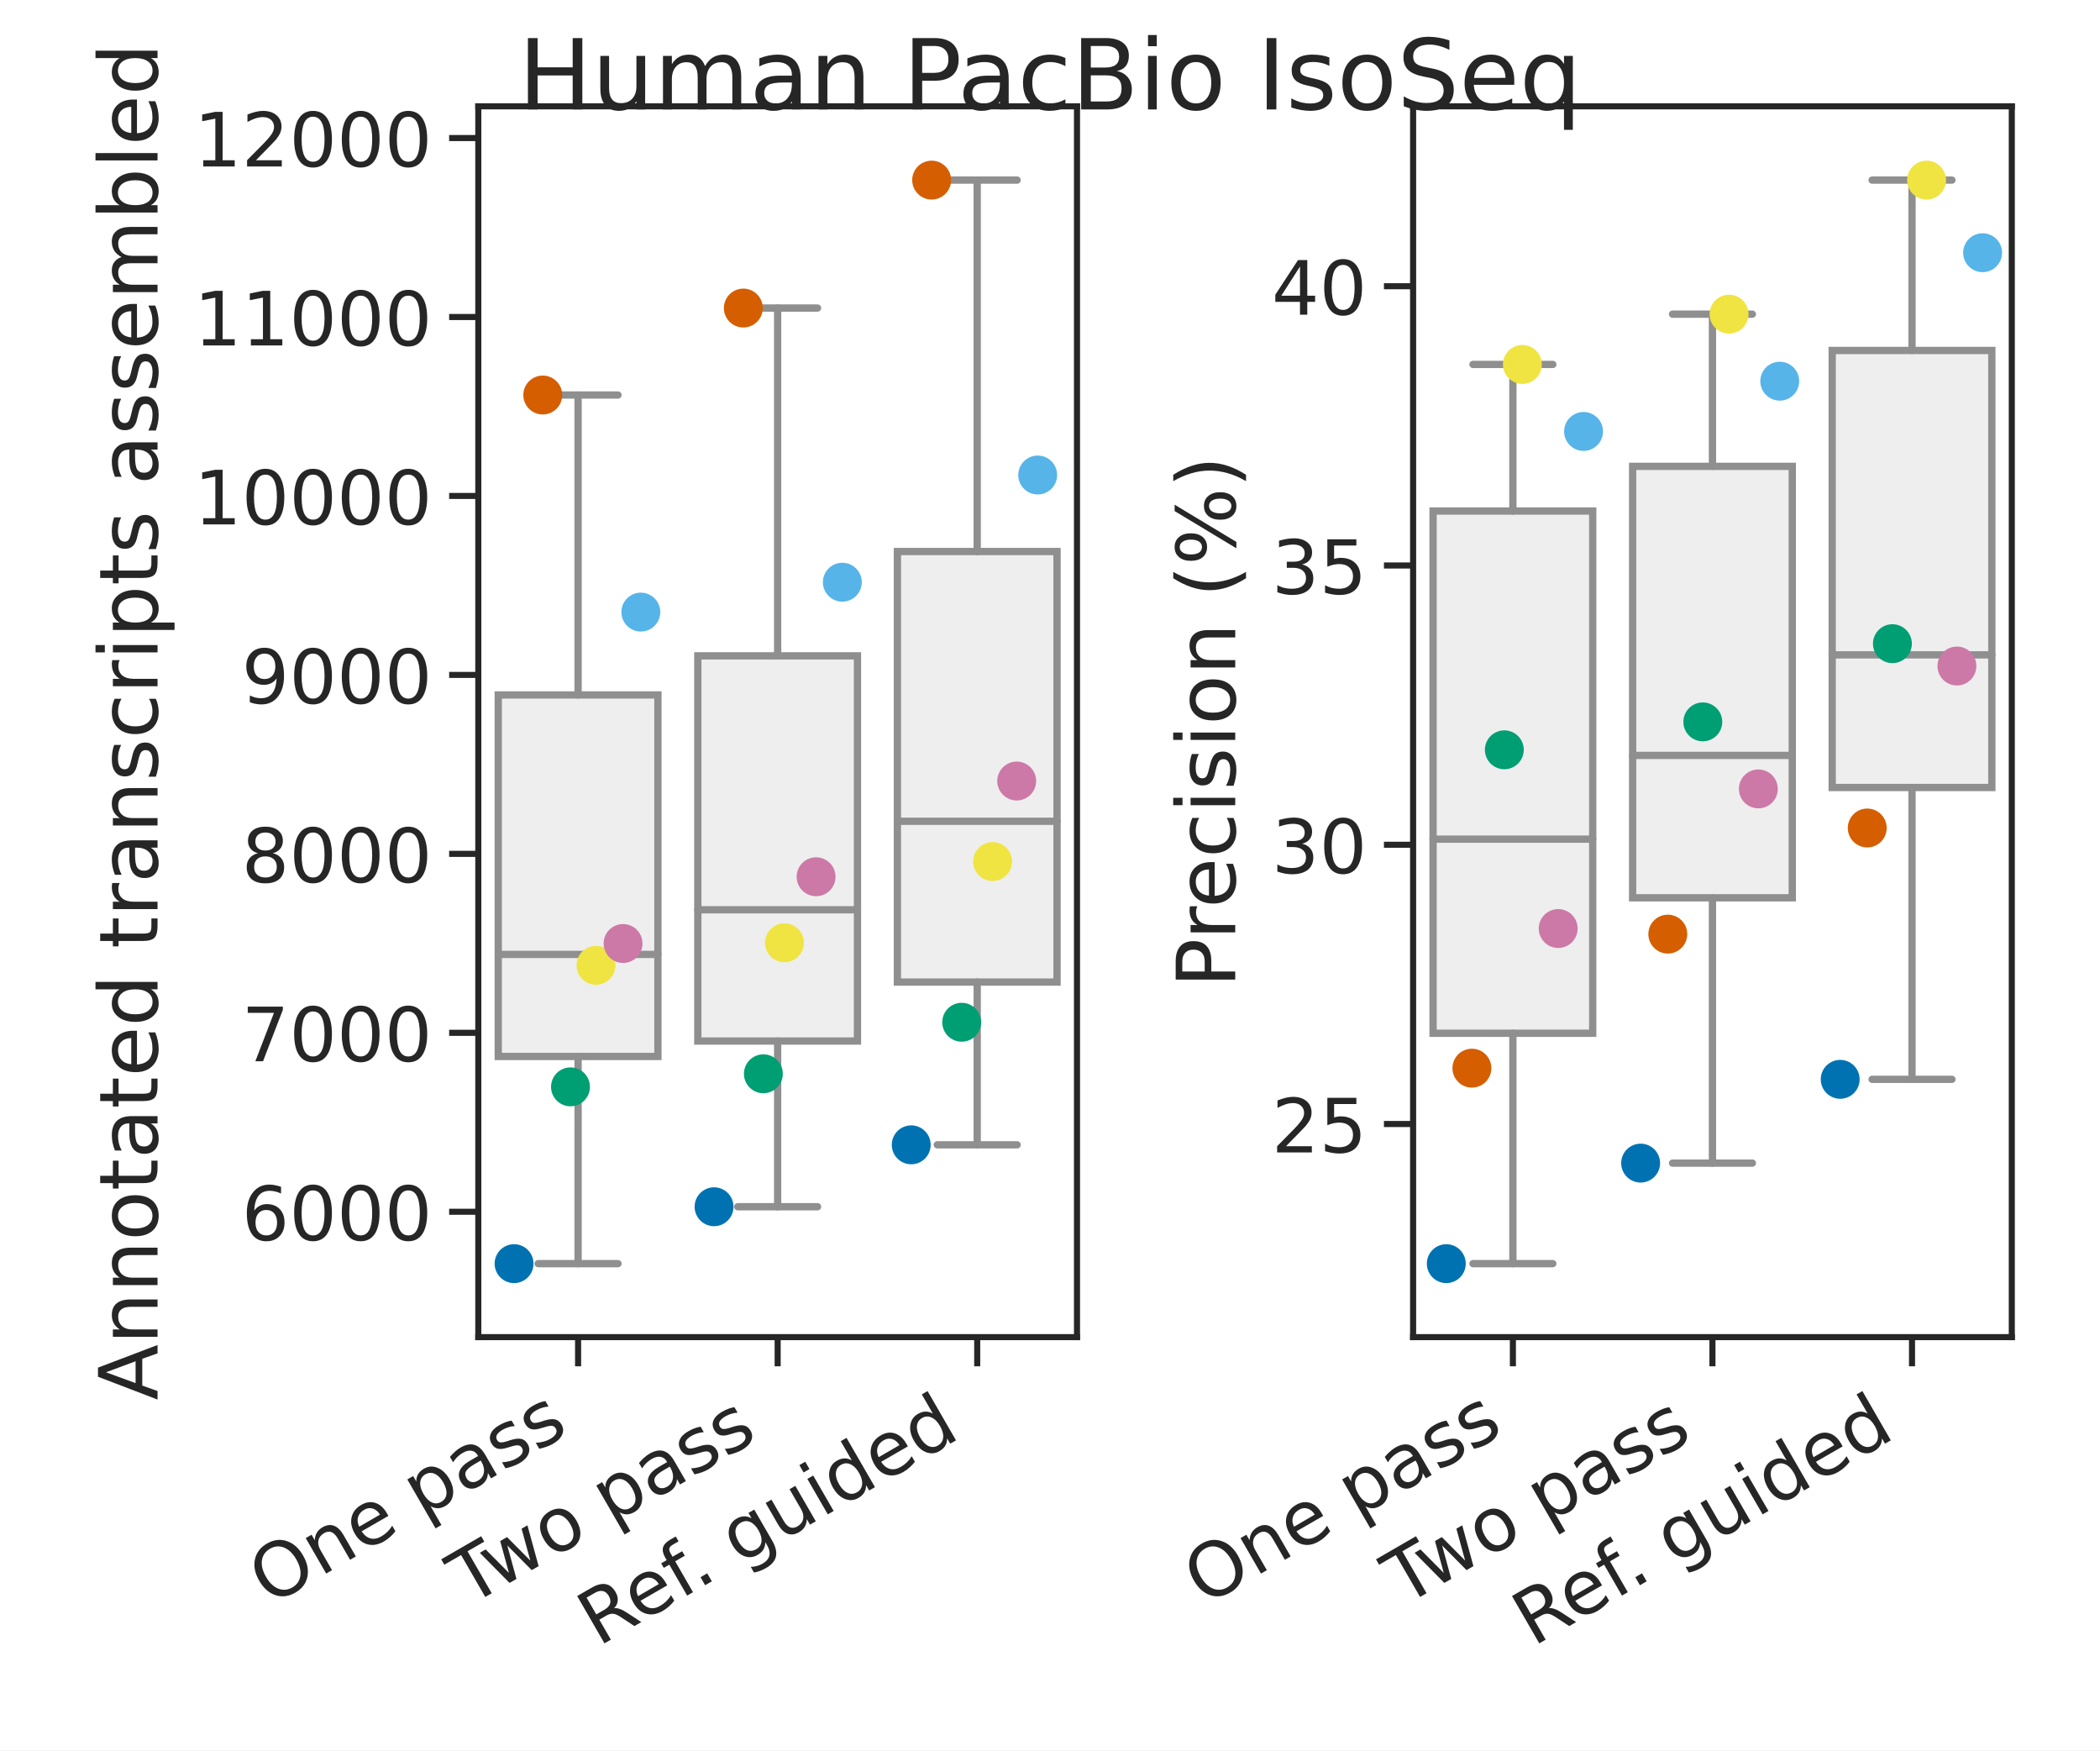
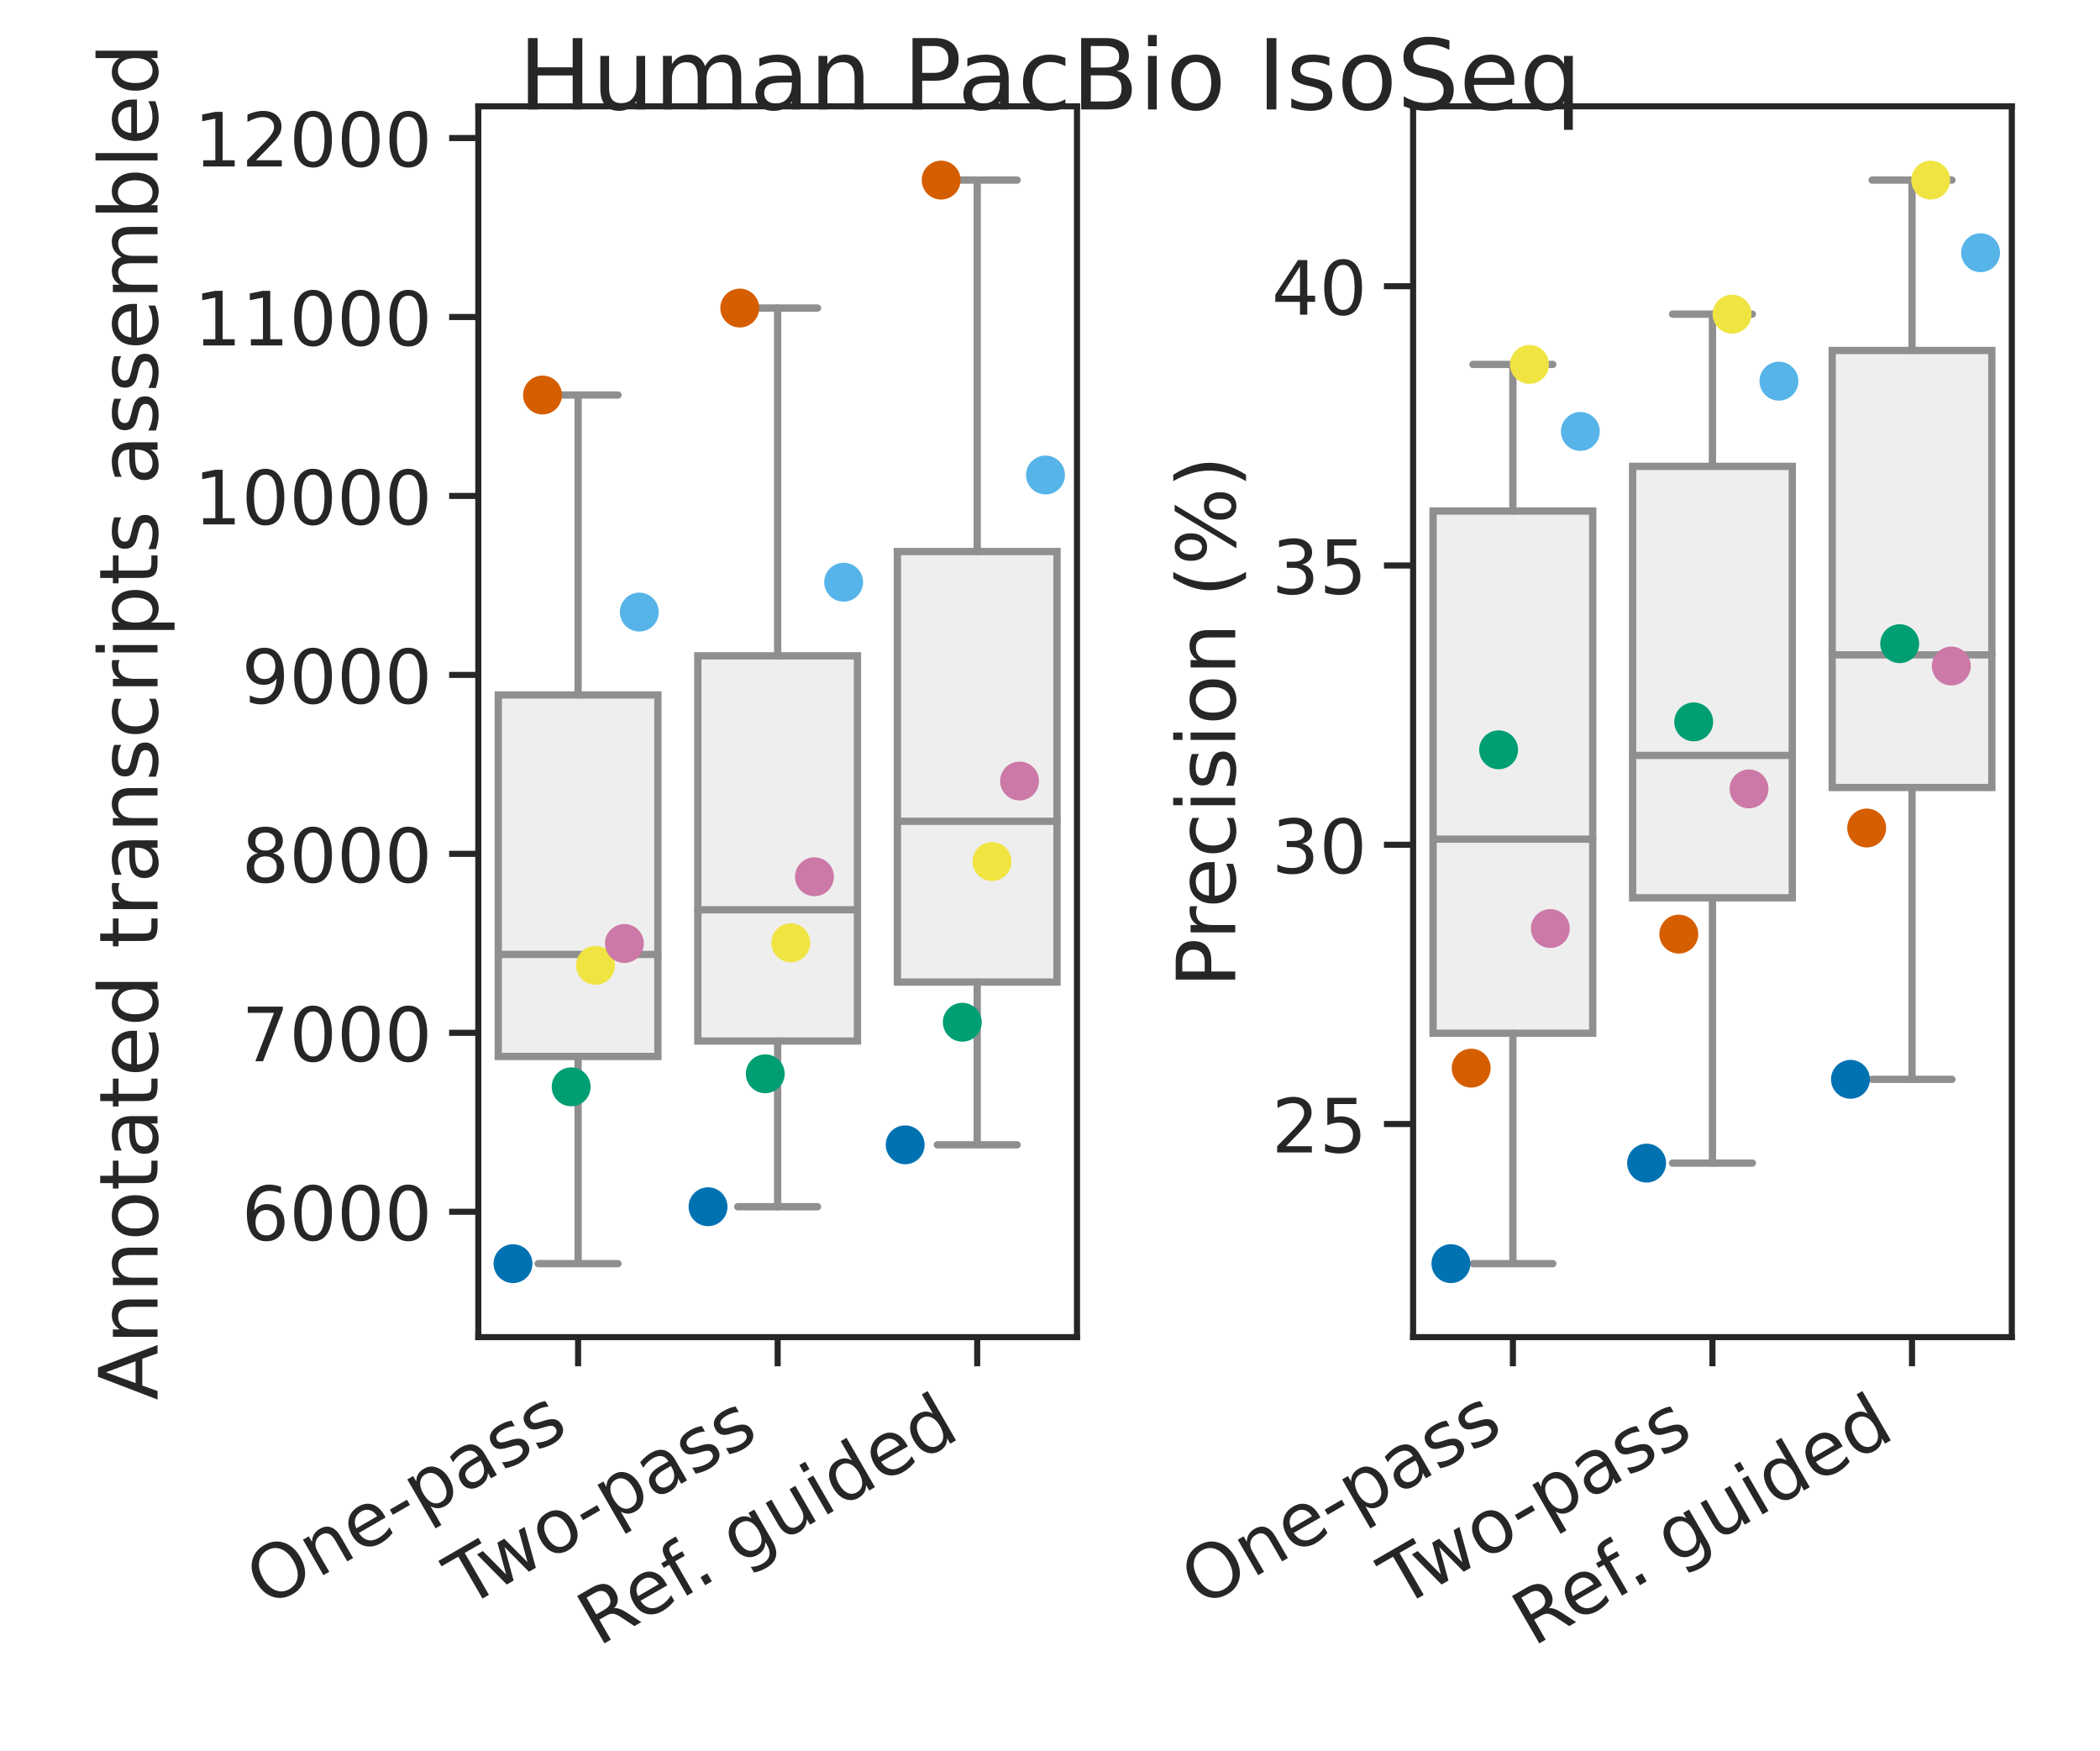
<svg xmlns="http://www.w3.org/2000/svg" xmlns:xlink="http://www.w3.org/1999/xlink" height="360pt" version="1.1" viewBox="0 0 432 360" width="432pt">
  <defs>
    <style type="text/css">
*{stroke-linecap:butt;stroke-linejoin:round;}
  </style>
  </defs>
  <g id="figure_1">
    <g id="patch_1">
      <path d="M 0 360  L 432 360  L 432 0  L 0 0  z " style="fill:#ffffff;" />
    </g>
    <g id="axes_1">
      <g id="patch_2">
        <path d="M 98.394 274.998  L 221.553 274.998  L 221.553 21.869  L 98.394 21.869  z " style="fill:#ffffff;" />
      </g>
      <g id="matplotlib.axis_1">
        <g id="xtick_1">
          <g id="line2d_1">
            <defs>
-               <path d="M 0 0  L 0 6  " id="m51eb28d868" style="stroke:#262626;stroke-width:1.25;" />
+               <path d="M 0 0  L 0 6  " id="m565bd89b13" style="stroke:#262626;stroke-width:1.25;" />
            </defs>
            <g>
-               <use style="fill:#262626;stroke:#262626;stroke-width:1.25;" x="118.921" xlink:href="#m51eb28d868" y="274.998" />
+               <use style="fill:#262626;stroke:#262626;stroke-width:1.25;" x="118.921" xlink:href="#m565bd89b13" y="274.998" />
            </g>
          </g>
          <g id="text_1">
-             <text style="fill:#262626;font-family:DejaVu Sans;font-size:15.4px;font-style:normal;font-weight:normal;" transform="translate(55.3885 330.388)rotate(-30)">One pass</text>
+             <text style="fill:#262626;font-family:DejaVu Sans;font-size:15.4px;font-style:normal;font-weight:normal;" transform="translate(54.81544 330.7188)rotate(-30)">One-pass</text>
          </g>
        </g>
        <g id="xtick_2">
          <g id="line2d_2">
            <g>
-               <use style="fill:#262626;stroke:#262626;stroke-width:1.25;" x="159.974" xlink:href="#m51eb28d868" y="274.998" />
+               <use style="fill:#262626;stroke:#262626;stroke-width:1.25;" x="159.974" xlink:href="#m565bd89b13" y="274.998" />
            </g>
          </g>
          <g id="text_2">
-             <text style="fill:#262626;font-family:DejaVu Sans;font-size:15.4px;font-style:normal;font-weight:normal;" transform="translate(96.41858 330.4012)rotate(-30)">Two pass</text>
+             <text style="fill:#262626;font-family:DejaVu Sans;font-size:15.4px;font-style:normal;font-weight:normal;" transform="translate(95.84343 330.7333)rotate(-30)">Two-pass</text>
          </g>
        </g>
        <g id="xtick_3">
          <g id="line2d_3">
            <g>
-               <use style="fill:#262626;stroke:#262626;stroke-width:1.25;" x="201.026" xlink:href="#m51eb28d868" y="274.998" />
+               <use style="fill:#262626;stroke:#262626;stroke-width:1.25;" x="201.026" xlink:href="#m565bd89b13" y="274.998" />
            </g>
          </g>
          <g id="text_3">
            <text style="fill:#262626;font-family:DejaVu Sans;font-size:15.4px;font-style:normal;font-weight:normal;" transform="translate(123.0387 338.7341)rotate(-30)">Ref. guided</text>
          </g>
        </g>
      </g>
      <g id="matplotlib.axis_2">
        <g id="ytick_1">
          <g id="line2d_4">
            <defs>
-               <path d="M 0 0  L -6 0  " id="m269ebb96bd" style="stroke:#262626;stroke-width:1.25;" />
+               <path d="M 0 0  L -6 0  " id="m8e0b8fef4b" style="stroke:#262626;stroke-width:1.25;" />
            </defs>
            <g>
-               <use style="fill:#262626;stroke:#262626;stroke-width:1.25;" x="98.394" xlink:href="#m269ebb96bd" y="249.212" />
+               <use style="fill:#262626;stroke:#262626;stroke-width:1.25;" x="98.394" xlink:href="#m8e0b8fef4b" y="249.212" />
            </g>
          </g>
          <g id="text_4">
            <text style="fill:#262626;font-family:DejaVu Sans;font-size:15.4px;font-style:normal;font-weight:normal;text-anchor:end;" transform="rotate(-0, 88.894, 255.0629)" x="88.894" y="255.063">6000</text>
          </g>
        </g>
        <g id="ytick_2">
          <g id="line2d_5">
            <g>
-               <use style="fill:#262626;stroke:#262626;stroke-width:1.25;" x="98.394" xlink:href="#m269ebb96bd" y="212.409" />
+               <use style="fill:#262626;stroke:#262626;stroke-width:1.25;" x="98.394" xlink:href="#m8e0b8fef4b" y="212.409" />
            </g>
          </g>
          <g id="text_5">
            <text style="fill:#262626;font-family:DejaVu Sans;font-size:15.4px;font-style:normal;font-weight:normal;text-anchor:end;" transform="rotate(-0, 88.894, 218.2595)" x="88.894" y="218.26">7000</text>
          </g>
        </g>
        <g id="ytick_3">
          <g id="line2d_6">
            <g>
-               <use style="fill:#262626;stroke:#262626;stroke-width:1.25;" x="98.394" xlink:href="#m269ebb96bd" y="175.605" />
+               <use style="fill:#262626;stroke:#262626;stroke-width:1.25;" x="98.394" xlink:href="#m8e0b8fef4b" y="175.605" />
            </g>
          </g>
          <g id="text_6">
            <text style="fill:#262626;font-family:DejaVu Sans;font-size:15.4px;font-style:normal;font-weight:normal;text-anchor:end;" transform="rotate(-0, 88.894, 181.4562)" x="88.894" y="181.456">8000</text>
          </g>
        </g>
        <g id="ytick_4">
          <g id="line2d_7">
            <g>
-               <use style="fill:#262626;stroke:#262626;stroke-width:1.25;" x="98.394" xlink:href="#m269ebb96bd" y="138.802" />
+               <use style="fill:#262626;stroke:#262626;stroke-width:1.25;" x="98.394" xlink:href="#m8e0b8fef4b" y="138.802" />
            </g>
          </g>
          <g id="text_7">
            <text style="fill:#262626;font-family:DejaVu Sans;font-size:15.4px;font-style:normal;font-weight:normal;text-anchor:end;" transform="rotate(-0, 88.894, 144.6528)" x="88.894" y="144.653">9000</text>
          </g>
        </g>
        <g id="ytick_5">
          <g id="line2d_8">
            <g>
-               <use style="fill:#262626;stroke:#262626;stroke-width:1.25;" x="98.394" xlink:href="#m269ebb96bd" y="101.999" />
+               <use style="fill:#262626;stroke:#262626;stroke-width:1.25;" x="98.394" xlink:href="#m8e0b8fef4b" y="101.999" />
            </g>
          </g>
          <g id="text_8">
            <text style="fill:#262626;font-family:DejaVu Sans;font-size:15.4px;font-style:normal;font-weight:normal;text-anchor:end;" transform="rotate(-0, 88.894, 107.8495)" x="88.894" y="107.849">10000</text>
          </g>
        </g>
        <g id="ytick_6">
          <g id="line2d_9">
            <g>
-               <use style="fill:#262626;stroke:#262626;stroke-width:1.25;" x="98.394" xlink:href="#m269ebb96bd" y="65.195" />
+               <use style="fill:#262626;stroke:#262626;stroke-width:1.25;" x="98.394" xlink:href="#m8e0b8fef4b" y="65.195" />
            </g>
          </g>
          <g id="text_9">
            <text style="fill:#262626;font-family:DejaVu Sans;font-size:15.4px;font-style:normal;font-weight:normal;text-anchor:end;" transform="rotate(-0, 88.894, 71.04613)" x="88.894" y="71.046">11000</text>
          </g>
        </g>
        <g id="ytick_7">
          <g id="line2d_10">
            <g>
-               <use style="fill:#262626;stroke:#262626;stroke-width:1.25;" x="98.394" xlink:href="#m269ebb96bd" y="28.392" />
+               <use style="fill:#262626;stroke:#262626;stroke-width:1.25;" x="98.394" xlink:href="#m8e0b8fef4b" y="28.392" />
            </g>
          </g>
          <g id="text_10">
            <text style="fill:#262626;font-family:DejaVu Sans;font-size:15.4px;font-style:normal;font-weight:normal;text-anchor:end;" transform="rotate(-0, 88.894, 34.24278)" x="88.894" y="34.243">12000</text>
          </g>
        </g>
        <g id="text_11">
          <text style="fill:#262626;font-family:DejaVu Sans;font-size:16.8px;font-style:normal;font-weight:normal;text-anchor:middle;" transform="rotate(-90, 32.40888, 148.4337)" x="32.409" y="148.434">Annotated transcripts assembled</text>
        </g>
      </g>
      <g id="patch_3">
-         <path clip-path="url(#p439170bcb2)" d="M 102.499 217.276  L 135.342 217.276  L 135.342 142.924  L 102.499 142.924  L 102.499 217.276  z " style="fill:#eeeeee;stroke:#8f8f8f;stroke-linejoin:miter;stroke-width:1.5;" />
+         <path clip-path="url(#p4c969e15b5)" d="M 102.499 217.276  L 135.342 217.276  L 135.342 142.924  L 102.499 142.924  L 102.499 217.276  z " style="fill:#eeeeee;stroke:#8f8f8f;stroke-linejoin:miter;stroke-width:1.5;" />
      </g>
      <g id="patch_4">
-         <path clip-path="url(#p439170bcb2)" d="M 143.552 214.102  L 176.395 214.102  L 176.395 134.882  L 143.552 134.882  L 143.552 214.102  z " style="fill:#eeeeee;stroke:#8f8f8f;stroke-linejoin:miter;stroke-width:1.5;" />
+         <path clip-path="url(#p4c969e15b5)" d="M 143.552 214.102  L 176.395 214.102  L 176.395 134.882  L 143.552 134.882  L 143.552 214.102  z " style="fill:#eeeeee;stroke:#8f8f8f;stroke-linejoin:miter;stroke-width:1.5;" />
      </g>
      <g id="patch_5">
-         <path clip-path="url(#p439170bcb2)" d="M 184.605 201.975  L 217.448 201.975  L 217.448 113.426  L 184.605 113.426  L 184.605 201.975  z " style="fill:#eeeeee;stroke:#8f8f8f;stroke-linejoin:miter;stroke-width:1.5;" />
+         <path clip-path="url(#p4c969e15b5)" d="M 184.605 201.975  L 217.448 201.975  L 217.448 113.426  L 184.605 113.426  L 184.605 201.975  z " style="fill:#eeeeee;stroke:#8f8f8f;stroke-linejoin:miter;stroke-width:1.5;" />
      </g>
      <g id="PathCollection_1" />
      <g id="PathCollection_2" />
      <g id="PathCollection_3" />
      <g id="PathCollection_4" />
      <g id="PathCollection_5" />
      <g id="PathCollection_6" />
      <g id="line2d_11">
-         <path clip-path="url(#p439170bcb2)" d="M 118.921 217.276  L 118.921 259.885  " style="fill:none;stroke:#8f8f8f;stroke-linecap:round;stroke-width:1.5;" />
+         <path clip-path="url(#p4c969e15b5)" d="M 118.921 217.276  L 118.921 259.885  " style="fill:none;stroke:#8f8f8f;stroke-linecap:round;stroke-width:1.5;" />
      </g>
      <g id="line2d_12">
-         <path clip-path="url(#p439170bcb2)" d="M 118.921 142.924  L 118.921 81.242  " style="fill:none;stroke:#8f8f8f;stroke-linecap:round;stroke-width:1.5;" />
+         <path clip-path="url(#p4c969e15b5)" d="M 118.921 142.924  L 118.921 81.242  " style="fill:none;stroke:#8f8f8f;stroke-linecap:round;stroke-width:1.5;" />
      </g>
      <g id="line2d_13">
-         <path clip-path="url(#p439170bcb2)" d="M 110.71 259.885  L 127.131 259.885  " style="fill:none;stroke:#8f8f8f;stroke-linecap:round;stroke-width:1.5;" />
+         <path clip-path="url(#p4c969e15b5)" d="M 110.71 259.885  L 127.131 259.885  " style="fill:none;stroke:#8f8f8f;stroke-linecap:round;stroke-width:1.5;" />
      </g>
      <g id="line2d_14">
-         <path clip-path="url(#p439170bcb2)" d="M 110.71 81.242  L 127.131 81.242  " style="fill:none;stroke:#8f8f8f;stroke-linecap:round;stroke-width:1.5;" />
+         <path clip-path="url(#p4c969e15b5)" d="M 110.71 81.242  L 127.131 81.242  " style="fill:none;stroke:#8f8f8f;stroke-linecap:round;stroke-width:1.5;" />
      </g>
      <g id="line2d_15" />
      <g id="line2d_16">
-         <path clip-path="url(#p439170bcb2)" d="M 159.974 214.102  L 159.974 248.182  " style="fill:none;stroke:#8f8f8f;stroke-linecap:round;stroke-width:1.5;" />
+         <path clip-path="url(#p4c969e15b5)" d="M 159.974 214.102  L 159.974 248.182  " style="fill:none;stroke:#8f8f8f;stroke-linecap:round;stroke-width:1.5;" />
      </g>
      <g id="line2d_17">
-         <path clip-path="url(#p439170bcb2)" d="M 159.974 134.882  L 159.974 63.355  " style="fill:none;stroke:#8f8f8f;stroke-linecap:round;stroke-width:1.5;" />
+         <path clip-path="url(#p4c969e15b5)" d="M 159.974 134.882  L 159.974 63.355  " style="fill:none;stroke:#8f8f8f;stroke-linecap:round;stroke-width:1.5;" />
      </g>
      <g id="line2d_18">
-         <path clip-path="url(#p439170bcb2)" d="M 151.763 248.182  L 168.184 248.182  " style="fill:none;stroke:#8f8f8f;stroke-linecap:round;stroke-width:1.5;" />
+         <path clip-path="url(#p4c969e15b5)" d="M 151.763 248.182  L 168.184 248.182  " style="fill:none;stroke:#8f8f8f;stroke-linecap:round;stroke-width:1.5;" />
      </g>
      <g id="line2d_19">
-         <path clip-path="url(#p439170bcb2)" d="M 151.763 63.355  L 168.184 63.355  " style="fill:none;stroke:#8f8f8f;stroke-linecap:round;stroke-width:1.5;" />
+         <path clip-path="url(#p4c969e15b5)" d="M 151.763 63.355  L 168.184 63.355  " style="fill:none;stroke:#8f8f8f;stroke-linecap:round;stroke-width:1.5;" />
      </g>
      <g id="line2d_20" />
      <g id="line2d_21">
-         <path clip-path="url(#p439170bcb2)" d="M 201.026 201.975  L 201.026 235.448  " style="fill:none;stroke:#8f8f8f;stroke-linecap:round;stroke-width:1.5;" />
+         <path clip-path="url(#p4c969e15b5)" d="M 201.026 201.975  L 201.026 235.448  " style="fill:none;stroke:#8f8f8f;stroke-linecap:round;stroke-width:1.5;" />
      </g>
      <g id="line2d_22">
-         <path clip-path="url(#p439170bcb2)" d="M 201.026 113.426  L 201.026 37.041  " style="fill:none;stroke:#8f8f8f;stroke-linecap:round;stroke-width:1.5;" />
+         <path clip-path="url(#p4c969e15b5)" d="M 201.026 113.426  L 201.026 37.041  " style="fill:none;stroke:#8f8f8f;stroke-linecap:round;stroke-width:1.5;" />
      </g>
      <g id="line2d_23">
-         <path clip-path="url(#p439170bcb2)" d="M 192.816 235.448  L 209.237 235.448  " style="fill:none;stroke:#8f8f8f;stroke-linecap:round;stroke-width:1.5;" />
+         <path clip-path="url(#p4c969e15b5)" d="M 192.816 235.448  L 209.237 235.448  " style="fill:none;stroke:#8f8f8f;stroke-linecap:round;stroke-width:1.5;" />
      </g>
      <g id="line2d_24">
-         <path clip-path="url(#p439170bcb2)" d="M 192.816 37.041  L 209.237 37.041  " style="fill:none;stroke:#8f8f8f;stroke-linecap:round;stroke-width:1.5;" />
+         <path clip-path="url(#p4c969e15b5)" d="M 192.816 37.041  L 209.237 37.041  " style="fill:none;stroke:#8f8f8f;stroke-linecap:round;stroke-width:1.5;" />
      </g>
      <g id="line2d_25" />
      <g id="line2d_26">
-         <path clip-path="url(#p439170bcb2)" d="M 102.499 196.289  L 135.342 196.289  " style="fill:none;stroke:#8f8f8f;stroke-linecap:round;stroke-width:1.5;" />
+         <path clip-path="url(#p4c969e15b5)" d="M 102.499 196.289  L 135.342 196.289  " style="fill:none;stroke:#8f8f8f;stroke-linecap:round;stroke-width:1.5;" />
      </g>
      <g id="line2d_27">
-         <path clip-path="url(#p439170bcb2)" d="M 143.552 187.106  L 176.395 187.106  " style="fill:none;stroke:#8f8f8f;stroke-linecap:round;stroke-width:1.5;" />
+         <path clip-path="url(#p4c969e15b5)" d="M 143.552 187.106  L 176.395 187.106  " style="fill:none;stroke:#8f8f8f;stroke-linecap:round;stroke-width:1.5;" />
      </g>
      <g id="line2d_28">
-         <path clip-path="url(#p439170bcb2)" d="M 184.605 168.907  L 217.448 168.907  " style="fill:none;stroke:#8f8f8f;stroke-linecap:round;stroke-width:1.5;" />
+         <path clip-path="url(#p4c969e15b5)" d="M 184.605 168.907  L 217.448 168.907  " style="fill:none;stroke:#8f8f8f;stroke-linecap:round;stroke-width:1.5;" />
      </g>
      <g id="patch_6">
        <path d="M 98.394 274.998  L 98.394 21.869  " style="fill:none;stroke:#262626;stroke-linecap:square;stroke-linejoin:miter;stroke-width:1.25;" />
      </g>
      <g id="patch_7">
        <path d="M 221.553 274.998  L 221.553 21.869  " style="fill:none;stroke:#262626;stroke-linecap:square;stroke-linejoin:miter;stroke-width:1.25;" />
      </g>
      <g id="patch_8">
        <path d="M 98.394 274.998  L 221.553 274.998  " style="fill:none;stroke:#262626;stroke-linecap:square;stroke-linejoin:miter;stroke-width:1.25;" />
      </g>
      <g id="patch_9">
        <path d="M 98.394 21.869  L 221.553 21.869  " style="fill:none;stroke:#262626;stroke-linecap:square;stroke-linejoin:miter;stroke-width:1.25;" />
      </g>
      <g id="PathCollection_7">
        <defs>
-           <path d="M 0 4  C 1.061 4 2.078 3.579 2.828 2.828  C 3.579 2.078 4 1.061 4 0  C 4 -1.061 3.579 -2.078 2.828 -2.828  C 2.078 -3.579 1.061 -4 0 -4  C -1.061 -4 -2.078 -3.579 -2.828 -2.828  C -3.579 -2.078 -4 -1.061 -4 0  C -4 1.061 -3.579 2.078 -2.828 2.828  C -2.078 3.579 -1.061 4 0 4  z " id="m66b0aa586f" />
+           <path d="M 0 4  C 1.061 4 2.078 3.579 2.828 2.828  C 3.579 2.078 4 1.061 4 0  C 4 -1.061 3.579 -2.078 2.828 -2.828  C 2.078 -3.579 1.061 -4 0 -4  C -1.061 -4 -2.078 -3.579 -2.828 -2.828  C -3.579 -2.078 -4 -1.061 -4 0  C -4 1.061 -3.579 2.078 -2.828 2.828  C -2.078 3.579 -1.061 4 0 4  z " id="m3727d44373" />
        </defs>
-         <g clip-path="url(#p439170bcb2)">
-           <use style="fill:#0072b2;" x="105.75" xlink:href="#m66b0aa586f" y="259.885" />
+         <g clip-path="url(#p4c969e15b5)">
+           <use style="fill:#0072b2;" x="105.53" xlink:href="#m3727d44373" y="259.885" />
        </g>
      </g>
      <g id="PathCollection_8">
        <defs>
-           <path d="M 0 4  C 1.061 4 2.078 3.579 2.828 2.828  C 3.579 2.078 4 1.061 4 0  C 4 -1.061 3.579 -2.078 2.828 -2.828  C 2.078 -3.579 1.061 -4 0 -4  C -1.061 -4 -2.078 -3.579 -2.828 -2.828  C -3.579 -2.078 -4 -1.061 -4 0  C -4 1.061 -3.579 2.078 -2.828 2.828  C -2.078 3.579 -1.061 4 0 4  z " id="m1b3fc86a0c" />
+           <path d="M 0 4  C 1.061 4 2.078 3.579 2.828 2.828  C 3.579 2.078 4 1.061 4 0  C 4 -1.061 3.579 -2.078 2.828 -2.828  C 2.078 -3.579 1.061 -4 0 -4  C -1.061 -4 -2.078 -3.579 -2.828 -2.828  C -3.579 -2.078 -4 -1.061 -4 0  C -4 1.061 -3.579 2.078 -2.828 2.828  C -2.078 3.579 -1.061 4 0 4  z " id="m24a112c673" />
        </defs>
-         <g clip-path="url(#p439170bcb2)">
-           <use style="fill:#d55e00;" x="111.655" xlink:href="#m1b3fc86a0c" y="81.242" />
+         <g clip-path="url(#p4c969e15b5)">
+           <use style="fill:#d55e00;" x="111.603" xlink:href="#m24a112c673" y="81.242" />
        </g>
      </g>
      <g id="PathCollection_9">
        <defs>
-           <path d="M 0 4  C 1.061 4 2.078 3.579 2.828 2.828  C 3.579 2.078 4 1.061 4 0  C 4 -1.061 3.579 -2.078 2.828 -2.828  C 2.078 -3.579 1.061 -4 0 -4  C -1.061 -4 -2.078 -3.579 -2.828 -2.828  C -3.579 -2.078 -4 -1.061 -4 0  C -4 1.061 -3.579 2.078 -2.828 2.828  C -2.078 3.579 -1.061 4 0 4  z " id="m989c44b92a" />
+           <path d="M 0 4  C 1.061 4 2.078 3.579 2.828 2.828  C 3.579 2.078 4 1.061 4 0  C 4 -1.061 3.579 -2.078 2.828 -2.828  C 2.078 -3.579 1.061 -4 0 -4  C -1.061 -4 -2.078 -3.579 -2.828 -2.828  C -3.579 -2.078 -4 -1.061 -4 0  C -4 1.061 -3.579 2.078 -2.828 2.828  C -2.078 3.579 -1.061 4 0 4  z " id="m71e4d976c5" />
        </defs>
-         <g clip-path="url(#p439170bcb2)">
-           <use style="fill:#009e73;" x="117.356" xlink:href="#m989c44b92a" y="223.523" />
+         <g clip-path="url(#p4c969e15b5)">
+           <use style="fill:#009e73;" x="117.496" xlink:href="#m71e4d976c5" y="223.523" />
        </g>
      </g>
      <g id="PathCollection_10">
        <defs>
-           <path d="M 0 4  C 1.061 4 2.078 3.579 2.828 2.828  C 3.579 2.078 4 1.061 4 0  C 4 -1.061 3.579 -2.078 2.828 -2.828  C 2.078 -3.579 1.061 -4 0 -4  C -1.061 -4 -2.078 -3.579 -2.828 -2.828  C -3.579 -2.078 -4 -1.061 -4 0  C -4 1.061 -3.579 2.078 -2.828 2.828  C -2.078 3.579 -1.061 4 0 4  z " id="ma5e5d3b625" />
+           <path d="M 0 4  C 1.061 4 2.078 3.579 2.828 2.828  C 3.579 2.078 4 1.061 4 0  C 4 -1.061 3.579 -2.078 2.828 -2.828  C 2.078 -3.579 1.061 -4 0 -4  C -1.061 -4 -2.078 -3.579 -2.828 -2.828  C -3.579 -2.078 -4 -1.061 -4 0  C -4 1.061 -3.579 2.078 -2.828 2.828  C -2.078 3.579 -1.061 4 0 4  z " id="m35bd23603f" />
        </defs>
-         <g clip-path="url(#p439170bcb2)">
-           <use style="fill:#f0e442;" x="122.603" xlink:href="#ma5e5d3b625" y="198.534" />
+         <g clip-path="url(#p4c969e15b5)">
+           <use style="fill:#f0e442;" x="122.505" xlink:href="#m35bd23603f" y="198.534" />
        </g>
      </g>
      <g id="PathCollection_11">
        <defs>
-           <path d="M 0 4  C 1.061 4 2.078 3.579 2.828 2.828  C 3.579 2.078 4 1.061 4 0  C 4 -1.061 3.579 -2.078 2.828 -2.828  C 2.078 -3.579 1.061 -4 0 -4  C -1.061 -4 -2.078 -3.579 -2.828 -2.828  C -3.579 -2.078 -4 -1.061 -4 0  C -4 1.061 -3.579 2.078 -2.828 2.828  C -2.078 3.579 -1.061 4 0 4  z " id="md40e48f9ab" />
+           <path d="M 0 4  C 1.061 4 2.078 3.579 2.828 2.828  C 3.579 2.078 4 1.061 4 0  C 4 -1.061 3.579 -2.078 2.828 -2.828  C 2.078 -3.579 1.061 -4 0 -4  C -1.061 -4 -2.078 -3.579 -2.828 -2.828  C -3.579 -2.078 -4 -1.061 -4 0  C -4 1.061 -3.579 2.078 -2.828 2.828  C -2.078 3.579 -1.061 4 0 4  z " id="me26df8cfc9" />
        </defs>
-         <g clip-path="url(#p439170bcb2)">
-           <use style="fill:#cc79a7;" x="128.173" xlink:href="#md40e48f9ab" y="194.044" />
+         <g clip-path="url(#p4c969e15b5)">
+           <use style="fill:#cc79a7;" x="128.445" xlink:href="#me26df8cfc9" y="194.044" />
        </g>
      </g>
      <g id="PathCollection_12">
        <defs>
-           <path d="M 0 4  C 1.061 4 2.078 3.579 2.828 2.828  C 3.579 2.078 4 1.061 4 0  C 4 -1.061 3.579 -2.078 2.828 -2.828  C 2.078 -3.579 1.061 -4 0 -4  C -1.061 -4 -2.078 -3.579 -2.828 -2.828  C -3.579 -2.078 -4 -1.061 -4 0  C -4 1.061 -3.579 2.078 -2.828 2.828  C -2.078 3.579 -1.061 4 0 4  z " id="m8bad784ced" />
+           <path d="M 0 4  C 1.061 4 2.078 3.579 2.828 2.828  C 3.579 2.078 4 1.061 4 0  C 4 -1.061 3.579 -2.078 2.828 -2.828  C 2.078 -3.579 1.061 -4 0 -4  C -1.061 -4 -2.078 -3.579 -2.828 -2.828  C -3.579 -2.078 -4 -1.061 -4 0  C -4 1.061 -3.579 2.078 -2.828 2.828  C -2.078 3.579 -1.061 4 0 4  z " id="m184f0146a8" />
        </defs>
-         <g clip-path="url(#p439170bcb2)">
-           <use style="fill:#56b4e9;" x="131.826" xlink:href="#m8bad784ced" y="125.884" />
+         <g clip-path="url(#p4c969e15b5)">
+           <use style="fill:#56b4e9;" x="131.514" xlink:href="#m184f0146a8" y="125.884" />
        </g>
      </g>
      <g id="PathCollection_13">
-         <g clip-path="url(#p439170bcb2)">
-           <use style="fill:#0072b2;" x="146.892" xlink:href="#m66b0aa586f" y="248.182" />
+         <g clip-path="url(#p4c969e15b5)">
+           <use style="fill:#0072b2;" x="145.653" xlink:href="#m3727d44373" y="248.182" />
        </g>
      </g>
      <g id="PathCollection_14">
-         <g clip-path="url(#p439170bcb2)">
-           <use style="fill:#d55e00;" x="152.915" xlink:href="#m1b3fc86a0c" y="63.355" />
+         <g clip-path="url(#p4c969e15b5)">
+           <use style="fill:#d55e00;" x="152.18" xlink:href="#m24a112c673" y="63.355" />
        </g>
      </g>
      <g id="PathCollection_15">
-         <g clip-path="url(#p439170bcb2)">
-           <use style="fill:#009e73;" x="157.037" xlink:href="#m989c44b92a" y="220.837" />
+         <g clip-path="url(#p4c969e15b5)">
+           <use style="fill:#009e73;" x="157.424" xlink:href="#m71e4d976c5" y="220.837" />
        </g>
      </g>
      <g id="PathCollection_16">
-         <g clip-path="url(#p439170bcb2)">
-           <use style="fill:#f0e442;" x="161.373" xlink:href="#ma5e5d3b625" y="193.897" />
+         <g clip-path="url(#p4c969e15b5)">
+           <use style="fill:#f0e442;" x="162.674" xlink:href="#m35bd23603f" y="193.897" />
        </g>
      </g>
      <g id="PathCollection_17">
-         <g clip-path="url(#p439170bcb2)">
-           <use style="fill:#cc79a7;" x="167.879" xlink:href="#md40e48f9ab" y="180.316" />
+         <g clip-path="url(#p4c969e15b5)">
+           <use style="fill:#cc79a7;" x="167.544" xlink:href="#me26df8cfc9" y="180.316" />
        </g>
      </g>
      <g id="PathCollection_18">
-         <g clip-path="url(#p439170bcb2)">
-           <use style="fill:#56b4e9;" x="173.28" xlink:href="#m8bad784ced" y="119.738" />
+         <g clip-path="url(#p4c969e15b5)">
+           <use style="fill:#56b4e9;" x="173.551" xlink:href="#m184f0146a8" y="119.738" />
        </g>
      </g>
      <g id="PathCollection_19">
-         <g clip-path="url(#p439170bcb2)">
-           <use style="fill:#0072b2;" x="187.451" xlink:href="#m66b0aa586f" y="235.448" />
+         <g clip-path="url(#p4c969e15b5)">
+           <use style="fill:#0072b2;" x="186.207" xlink:href="#m3727d44373" y="235.448" />
        </g>
      </g>
      <g id="PathCollection_20">
-         <g clip-path="url(#p439170bcb2)">
-           <use style="fill:#d55e00;" x="191.654" xlink:href="#m1b3fc86a0c" y="37.041" />
+         <g clip-path="url(#p4c969e15b5)">
+           <use style="fill:#d55e00;" x="193.604" xlink:href="#m24a112c673" y="37.041" />
        </g>
      </g>
      <g id="PathCollection_21">
-         <g clip-path="url(#p439170bcb2)">
-           <use style="fill:#009e73;" x="197.834" xlink:href="#m989c44b92a" y="210.237" />
+         <g clip-path="url(#p4c969e15b5)">
+           <use style="fill:#009e73;" x="197.959" xlink:href="#m71e4d976c5" y="210.237" />
        </g>
      </g>
      <g id="PathCollection_22">
-         <g clip-path="url(#p439170bcb2)">
-           <use style="fill:#f0e442;" x="204.185" xlink:href="#ma5e5d3b625" y="177.188" />
+         <g clip-path="url(#p4c969e15b5)">
+           <use style="fill:#f0e442;" x="204.067" xlink:href="#m35bd23603f" y="177.188" />
        </g>
      </g>
      <g id="PathCollection_23">
-         <g clip-path="url(#p439170bcb2)">
-           <use style="fill:#cc79a7;" x="209.15" xlink:href="#md40e48f9ab" y="160.626" />
+         <g clip-path="url(#p4c969e15b5)">
+           <use style="fill:#cc79a7;" x="209.735" xlink:href="#me26df8cfc9" y="160.626" />
        </g>
      </g>
      <g id="PathCollection_24">
-         <g clip-path="url(#p439170bcb2)">
-           <use style="fill:#56b4e9;" x="213.469" xlink:href="#m8bad784ced" y="97.693" />
+         <g clip-path="url(#p4c969e15b5)">
+           <use style="fill:#56b4e9;" x="215.07" xlink:href="#m184f0146a8" y="97.693" />
        </g>
      </g>
    </g>
    <g id="axes_2">
      <g id="patch_10">
        <path d="M 290.697 274.998  L 413.856 274.998  L 413.856 21.869  L 290.697 21.869  z " style="fill:#ffffff;" />
      </g>
      <g id="matplotlib.axis_3">
        <g id="xtick_4">
          <g id="line2d_29">
            <g>
-               <use style="fill:#262626;stroke:#262626;stroke-width:1.25;" x="311.224" xlink:href="#m51eb28d868" y="274.998" />
+               <use style="fill:#262626;stroke:#262626;stroke-width:1.25;" x="311.224" xlink:href="#m565bd89b13" y="274.998" />
            </g>
          </g>
          <g id="text_12">
-             <text style="fill:#262626;font-family:DejaVu Sans;font-size:15.4px;font-style:normal;font-weight:normal;" transform="translate(247.6915 330.388)rotate(-30)">One pass</text>
+             <text style="fill:#262626;font-family:DejaVu Sans;font-size:15.4px;font-style:normal;font-weight:normal;" transform="translate(247.1184 330.7188)rotate(-30)">One-pass</text>
          </g>
        </g>
        <g id="xtick_5">
          <g id="line2d_30">
            <g>
-               <use style="fill:#262626;stroke:#262626;stroke-width:1.25;" x="352.276" xlink:href="#m51eb28d868" y="274.998" />
+               <use style="fill:#262626;stroke:#262626;stroke-width:1.25;" x="352.276" xlink:href="#m565bd89b13" y="274.998" />
            </g>
          </g>
          <g id="text_13">
-             <text style="fill:#262626;font-family:DejaVu Sans;font-size:15.4px;font-style:normal;font-weight:normal;" transform="translate(288.7216 330.4012)rotate(-30)">Two pass</text>
+             <text style="fill:#262626;font-family:DejaVu Sans;font-size:15.4px;font-style:normal;font-weight:normal;" transform="translate(288.1464 330.7333)rotate(-30)">Two-pass</text>
          </g>
        </g>
        <g id="xtick_6">
          <g id="line2d_31">
            <g>
-               <use style="fill:#262626;stroke:#262626;stroke-width:1.25;" x="393.329" xlink:href="#m51eb28d868" y="274.998" />
+               <use style="fill:#262626;stroke:#262626;stroke-width:1.25;" x="393.329" xlink:href="#m565bd89b13" y="274.998" />
            </g>
          </g>
          <g id="text_14">
            <text style="fill:#262626;font-family:DejaVu Sans;font-size:15.4px;font-style:normal;font-weight:normal;" transform="translate(315.3417 338.7341)rotate(-30)">Ref. guided</text>
          </g>
        </g>
      </g>
      <g id="matplotlib.axis_4">
        <g id="ytick_8">
          <g id="line2d_32">
            <g>
-               <use style="fill:#262626;stroke:#262626;stroke-width:1.25;" x="290.697" xlink:href="#m269ebb96bd" y="231.168" />
+               <use style="fill:#262626;stroke:#262626;stroke-width:1.25;" x="290.697" xlink:href="#m8e0b8fef4b" y="231.168" />
            </g>
          </g>
          <g id="text_15">
            <text style="fill:#262626;font-family:DejaVu Sans;font-size:15.4px;font-style:normal;font-weight:normal;text-anchor:end;" transform="rotate(-0, 281.197, 237.0188)" x="281.197" y="237.019">25</text>
          </g>
        </g>
        <g id="ytick_9">
          <g id="line2d_33">
            <g>
-               <use style="fill:#262626;stroke:#262626;stroke-width:1.25;" x="290.697" xlink:href="#m269ebb96bd" y="173.734" />
+               <use style="fill:#262626;stroke:#262626;stroke-width:1.25;" x="290.697" xlink:href="#m8e0b8fef4b" y="173.734" />
            </g>
          </g>
          <g id="text_16">
            <text style="fill:#262626;font-family:DejaVu Sans;font-size:15.4px;font-style:normal;font-weight:normal;text-anchor:end;" transform="rotate(-0, 281.197, 179.5847)" x="281.197" y="179.585">30</text>
          </g>
        </g>
        <g id="ytick_10">
          <g id="line2d_34">
            <g>
-               <use style="fill:#262626;stroke:#262626;stroke-width:1.25;" x="290.697" xlink:href="#m269ebb96bd" y="116.3" />
+               <use style="fill:#262626;stroke:#262626;stroke-width:1.25;" x="290.697" xlink:href="#m8e0b8fef4b" y="116.3" />
            </g>
          </g>
          <g id="text_17">
            <text style="fill:#262626;font-family:DejaVu Sans;font-size:15.4px;font-style:normal;font-weight:normal;text-anchor:end;" transform="rotate(-0, 281.197, 122.1506)" x="281.197" y="122.151">35</text>
          </g>
        </g>
        <g id="ytick_11">
          <g id="line2d_35">
            <g>
-               <use style="fill:#262626;stroke:#262626;stroke-width:1.25;" x="290.697" xlink:href="#m269ebb96bd" y="58.866" />
+               <use style="fill:#262626;stroke:#262626;stroke-width:1.25;" x="290.697" xlink:href="#m8e0b8fef4b" y="58.866" />
            </g>
          </g>
          <g id="text_18">
            <text style="fill:#262626;font-family:DejaVu Sans;font-size:15.4px;font-style:normal;font-weight:normal;text-anchor:end;" transform="rotate(-0, 281.197, 64.71652)" x="281.197" y="64.717">40</text>
          </g>
        </g>
        <g id="text_19">
          <text style="fill:#262626;font-family:DejaVu Sans;font-size:16.8px;font-style:normal;font-weight:normal;text-anchor:middle;" transform="rotate(-90, 254.1066, 148.4337)" x="254.107" y="148.434">Precision (%)</text>
        </g>
      </g>
      <g id="patch_11">
-         <path clip-path="url(#p939e54cc0e)" d="M 294.802 212.502  L 327.645 212.502  L 327.645 105.1  L 294.802 105.1  L 294.802 212.502  z " style="fill:#eeeeee;stroke:#8f8f8f;stroke-linejoin:miter;stroke-width:1.5;" />
+         <path clip-path="url(#p76421d203b)" d="M 294.802 212.502  L 327.645 212.502  L 327.645 105.1  L 294.802 105.1  L 294.802 212.502  z " style="fill:#eeeeee;stroke:#8f8f8f;stroke-linejoin:miter;stroke-width:1.5;" />
      </g>
      <g id="patch_12">
-         <path clip-path="url(#p939e54cc0e)" d="M 335.855 184.646  L 368.698 184.646  L 368.698 95.911  L 335.855 95.911  L 335.855 184.646  z " style="fill:#eeeeee;stroke:#8f8f8f;stroke-linejoin:miter;stroke-width:1.5;" />
+         <path clip-path="url(#p76421d203b)" d="M 335.855 184.646  L 368.698 184.646  L 368.698 95.911  L 335.855 95.911  L 335.855 184.646  z " style="fill:#eeeeee;stroke:#8f8f8f;stroke-linejoin:miter;stroke-width:1.5;" />
      </g>
      <g id="patch_13">
-         <path clip-path="url(#p939e54cc0e)" d="M 376.908 161.96  L 409.751 161.96  L 409.751 72.076  L 376.908 72.076  L 376.908 161.96  z " style="fill:#eeeeee;stroke:#8f8f8f;stroke-linejoin:miter;stroke-width:1.5;" />
+         <path clip-path="url(#p76421d203b)" d="M 376.908 161.96  L 409.751 161.96  L 409.751 72.076  L 376.908 72.076  L 376.908 161.96  z " style="fill:#eeeeee;stroke:#8f8f8f;stroke-linejoin:miter;stroke-width:1.5;" />
      </g>
      <g id="PathCollection_25" />
      <g id="PathCollection_26" />
      <g id="PathCollection_27" />
      <g id="PathCollection_28" />
      <g id="PathCollection_29" />
      <g id="PathCollection_30" />
      <g id="line2d_36">
-         <path clip-path="url(#p939e54cc0e)" d="M 311.224 212.502  L 311.224 259.885  " style="fill:none;stroke:#8f8f8f;stroke-linecap:round;stroke-width:1.5;" />
+         <path clip-path="url(#p76421d203b)" d="M 311.224 212.502  L 311.224 259.885  " style="fill:none;stroke:#8f8f8f;stroke-linecap:round;stroke-width:1.5;" />
      </g>
      <g id="line2d_37">
-         <path clip-path="url(#p939e54cc0e)" d="M 311.224 105.1  L 311.224 74.947  " style="fill:none;stroke:#8f8f8f;stroke-linecap:round;stroke-width:1.5;" />
+         <path clip-path="url(#p76421d203b)" d="M 311.224 105.1  L 311.224 74.947  " style="fill:none;stroke:#8f8f8f;stroke-linecap:round;stroke-width:1.5;" />
      </g>
      <g id="line2d_38">
-         <path clip-path="url(#p939e54cc0e)" d="M 303.013 259.885  L 319.434 259.885  " style="fill:none;stroke:#8f8f8f;stroke-linecap:round;stroke-width:1.5;" />
+         <path clip-path="url(#p76421d203b)" d="M 303.013 259.885  L 319.434 259.885  " style="fill:none;stroke:#8f8f8f;stroke-linecap:round;stroke-width:1.5;" />
      </g>
      <g id="line2d_39">
-         <path clip-path="url(#p939e54cc0e)" d="M 303.013 74.947  L 319.434 74.947  " style="fill:none;stroke:#8f8f8f;stroke-linecap:round;stroke-width:1.5;" />
+         <path clip-path="url(#p76421d203b)" d="M 303.013 74.947  L 319.434 74.947  " style="fill:none;stroke:#8f8f8f;stroke-linecap:round;stroke-width:1.5;" />
      </g>
      <g id="line2d_40" />
      <g id="line2d_41">
-         <path clip-path="url(#p939e54cc0e)" d="M 352.276 184.646  L 352.276 239.209  " style="fill:none;stroke:#8f8f8f;stroke-linecap:round;stroke-width:1.5;" />
+         <path clip-path="url(#p76421d203b)" d="M 352.276 184.646  L 352.276 239.209  " style="fill:none;stroke:#8f8f8f;stroke-linecap:round;stroke-width:1.5;" />
      </g>
      <g id="line2d_42">
-         <path clip-path="url(#p939e54cc0e)" d="M 352.276 95.911  L 352.276 64.609  " style="fill:none;stroke:#8f8f8f;stroke-linecap:round;stroke-width:1.5;" />
+         <path clip-path="url(#p76421d203b)" d="M 352.276 95.911  L 352.276 64.609  " style="fill:none;stroke:#8f8f8f;stroke-linecap:round;stroke-width:1.5;" />
      </g>
      <g id="line2d_43">
-         <path clip-path="url(#p939e54cc0e)" d="M 344.066 239.209  L 360.487 239.209  " style="fill:none;stroke:#8f8f8f;stroke-linecap:round;stroke-width:1.5;" />
+         <path clip-path="url(#p76421d203b)" d="M 344.066 239.209  L 360.487 239.209  " style="fill:none;stroke:#8f8f8f;stroke-linecap:round;stroke-width:1.5;" />
      </g>
      <g id="line2d_44">
-         <path clip-path="url(#p939e54cc0e)" d="M 344.066 64.609  L 360.487 64.609  " style="fill:none;stroke:#8f8f8f;stroke-linecap:round;stroke-width:1.5;" />
+         <path clip-path="url(#p76421d203b)" d="M 344.066 64.609  L 360.487 64.609  " style="fill:none;stroke:#8f8f8f;stroke-linecap:round;stroke-width:1.5;" />
      </g>
      <g id="line2d_45" />
      <g id="line2d_46">
-         <path clip-path="url(#p939e54cc0e)" d="M 393.329 161.96  L 393.329 221.979  " style="fill:none;stroke:#8f8f8f;stroke-linecap:round;stroke-width:1.5;" />
+         <path clip-path="url(#p76421d203b)" d="M 393.329 161.96  L 393.329 221.979  " style="fill:none;stroke:#8f8f8f;stroke-linecap:round;stroke-width:1.5;" />
      </g>
      <g id="line2d_47">
-         <path clip-path="url(#p939e54cc0e)" d="M 393.329 72.076  L 393.329 37.041  " style="fill:none;stroke:#8f8f8f;stroke-linecap:round;stroke-width:1.5;" />
+         <path clip-path="url(#p76421d203b)" d="M 393.329 72.076  L 393.329 37.041  " style="fill:none;stroke:#8f8f8f;stroke-linecap:round;stroke-width:1.5;" />
      </g>
      <g id="line2d_48">
-         <path clip-path="url(#p939e54cc0e)" d="M 385.119 221.979  L 401.54 221.979  " style="fill:none;stroke:#8f8f8f;stroke-linecap:round;stroke-width:1.5;" />
+         <path clip-path="url(#p76421d203b)" d="M 385.119 221.979  L 401.54 221.979  " style="fill:none;stroke:#8f8f8f;stroke-linecap:round;stroke-width:1.5;" />
      </g>
      <g id="line2d_49">
-         <path clip-path="url(#p939e54cc0e)" d="M 385.119 37.041  L 401.54 37.041  " style="fill:none;stroke:#8f8f8f;stroke-linecap:round;stroke-width:1.5;" />
+         <path clip-path="url(#p76421d203b)" d="M 385.119 37.041  L 401.54 37.041  " style="fill:none;stroke:#8f8f8f;stroke-linecap:round;stroke-width:1.5;" />
      </g>
      <g id="line2d_50" />
      <g id="line2d_51">
-         <path clip-path="url(#p939e54cc0e)" d="M 294.802 172.585  L 327.645 172.585  " style="fill:none;stroke:#8f8f8f;stroke-linecap:round;stroke-width:1.5;" />
+         <path clip-path="url(#p76421d203b)" d="M 294.802 172.585  L 327.645 172.585  " style="fill:none;stroke:#8f8f8f;stroke-linecap:round;stroke-width:1.5;" />
      </g>
      <g id="line2d_52">
-         <path clip-path="url(#p939e54cc0e)" d="M 335.855 155.355  L 368.698 155.355  " style="fill:none;stroke:#8f8f8f;stroke-linecap:round;stroke-width:1.5;" />
+         <path clip-path="url(#p76421d203b)" d="M 335.855 155.355  L 368.698 155.355  " style="fill:none;stroke:#8f8f8f;stroke-linecap:round;stroke-width:1.5;" />
      </g>
      <g id="line2d_53">
-         <path clip-path="url(#p939e54cc0e)" d="M 376.908 134.679  L 409.751 134.679  " style="fill:none;stroke:#8f8f8f;stroke-linecap:round;stroke-width:1.5;" />
+         <path clip-path="url(#p76421d203b)" d="M 376.908 134.679  L 409.751 134.679  " style="fill:none;stroke:#8f8f8f;stroke-linecap:round;stroke-width:1.5;" />
      </g>
      <g id="patch_14">
        <path d="M 290.697 274.998  L 290.697 21.869  " style="fill:none;stroke:#262626;stroke-linecap:square;stroke-linejoin:miter;stroke-width:1.25;" />
      </g>
      <g id="patch_15">
        <path d="M 413.856 274.998  L 413.856 21.869  " style="fill:none;stroke:#262626;stroke-linecap:square;stroke-linejoin:miter;stroke-width:1.25;" />
      </g>
      <g id="patch_16">
        <path d="M 290.697 274.998  L 413.856 274.998  " style="fill:none;stroke:#262626;stroke-linecap:square;stroke-linejoin:miter;stroke-width:1.25;" />
      </g>
      <g id="patch_17">
        <path d="M 290.697 21.869  L 413.856 21.869  " style="fill:none;stroke:#262626;stroke-linecap:square;stroke-linejoin:miter;stroke-width:1.25;" />
      </g>
      <g id="PathCollection_31">
-         <g clip-path="url(#p939e54cc0e)">
-           <use style="fill:#0072b2;" x="297.524" xlink:href="#m66b0aa586f" y="259.885" />
+         <g clip-path="url(#p76421d203b)">
+           <use style="fill:#0072b2;" x="298.474" xlink:href="#m3727d44373" y="259.885" />
        </g>
      </g>
      <g id="PathCollection_32">
-         <g clip-path="url(#p939e54cc0e)">
-           <use style="fill:#d55e00;" x="302.79" xlink:href="#m1b3fc86a0c" y="219.681" />
+         <g clip-path="url(#p76421d203b)">
+           <use style="fill:#d55e00;" x="302.644" xlink:href="#m24a112c673" y="219.681" />
        </g>
      </g>
      <g id="PathCollection_33">
-         <g clip-path="url(#p939e54cc0e)">
-           <use style="fill:#009e73;" x="309.463" xlink:href="#m989c44b92a" y="154.206" />
+         <g clip-path="url(#p76421d203b)">
+           <use style="fill:#009e73;" x="308.284" xlink:href="#m71e4d976c5" y="154.206" />
        </g>
      </g>
      <g id="PathCollection_34">
-         <g clip-path="url(#p939e54cc0e)">
-           <use style="fill:#f0e442;" x="313.179" xlink:href="#ma5e5d3b625" y="74.947" />
+         <g clip-path="url(#p76421d203b)">
+           <use style="fill:#f0e442;" x="314.636" xlink:href="#m35bd23603f" y="74.947" />
        </g>
      </g>
      <g id="PathCollection_35">
-         <g clip-path="url(#p939e54cc0e)">
-           <use style="fill:#cc79a7;" x="320.543" xlink:href="#md40e48f9ab" y="190.964" />
+         <g clip-path="url(#p76421d203b)">
+           <use style="fill:#cc79a7;" x="318.924" xlink:href="#me26df8cfc9" y="190.964" />
        </g>
      </g>
      <g id="PathCollection_36">
-         <g clip-path="url(#p939e54cc0e)">
-           <use style="fill:#56b4e9;" x="325.76" xlink:href="#m8bad784ced" y="88.731" />
+         <g clip-path="url(#p76421d203b)">
+           <use style="fill:#56b4e9;" x="325.1" xlink:href="#m184f0146a8" y="88.731" />
        </g>
      </g>
      <g id="PathCollection_37">
-         <g clip-path="url(#p939e54cc0e)">
-           <use style="fill:#0072b2;" x="337.501" xlink:href="#m66b0aa586f" y="239.209" />
+         <g clip-path="url(#p76421d203b)">
+           <use style="fill:#0072b2;" x="338.729" xlink:href="#m3727d44373" y="239.209" />
        </g>
      </g>
      <g id="PathCollection_38">
-         <g clip-path="url(#p939e54cc0e)">
-           <use style="fill:#d55e00;" x="343.092" xlink:href="#m1b3fc86a0c" y="192.113" />
+         <g clip-path="url(#p76421d203b)">
+           <use style="fill:#d55e00;" x="345.353" xlink:href="#m24a112c673" y="192.113" />
        </g>
      </g>
      <g id="PathCollection_39">
-         <g clip-path="url(#p939e54cc0e)">
-           <use style="fill:#009e73;" x="350.291" xlink:href="#m989c44b92a" y="148.463" />
+         <g clip-path="url(#p76421d203b)">
+           <use style="fill:#009e73;" x="348.419" xlink:href="#m71e4d976c5" y="148.463" />
        </g>
      </g>
      <g id="PathCollection_40">
-         <g clip-path="url(#p939e54cc0e)">
-           <use style="fill:#f0e442;" x="355.693" xlink:href="#ma5e5d3b625" y="64.609" />
+         <g clip-path="url(#p76421d203b)">
+           <use style="fill:#f0e442;" x="356.308" xlink:href="#m35bd23603f" y="64.609" />
        </g>
      </g>
      <g id="PathCollection_41">
-         <g clip-path="url(#p939e54cc0e)">
-           <use style="fill:#cc79a7;" x="361.716" xlink:href="#md40e48f9ab" y="162.247" />
+         <g clip-path="url(#p76421d203b)">
+           <use style="fill:#cc79a7;" x="359.797" xlink:href="#me26df8cfc9" y="162.247" />
        </g>
      </g>
      <g id="PathCollection_42">
-         <g clip-path="url(#p939e54cc0e)">
-           <use style="fill:#56b4e9;" x="366.119" xlink:href="#m8bad784ced" y="78.393" />
+         <g clip-path="url(#p76421d203b)">
+           <use style="fill:#56b4e9;" x="365.95" xlink:href="#m184f0146a8" y="78.393" />
        </g>
      </g>
      <g id="PathCollection_43">
-         <g clip-path="url(#p939e54cc0e)">
-           <use style="fill:#0072b2;" x="378.554" xlink:href="#m66b0aa586f" y="221.979" />
+         <g clip-path="url(#p76421d203b)">
+           <use style="fill:#0072b2;" x="380.666" xlink:href="#m3727d44373" y="221.979" />
        </g>
      </g>
      <g id="PathCollection_44">
-         <g clip-path="url(#p939e54cc0e)">
-           <use style="fill:#d55e00;" x="384.118" xlink:href="#m1b3fc86a0c" y="170.288" />
+         <g clip-path="url(#p76421d203b)">
+           <use style="fill:#d55e00;" x="384.001" xlink:href="#m24a112c673" y="170.288" />
        </g>
      </g>
      <g id="PathCollection_45">
-         <g clip-path="url(#p939e54cc0e)">
-           <use style="fill:#009e73;" x="389.295" xlink:href="#m989c44b92a" y="132.381" />
+         <g clip-path="url(#p76421d203b)">
+           <use style="fill:#009e73;" x="390.793" xlink:href="#m71e4d976c5" y="132.381" />
        </g>
      </g>
      <g id="PathCollection_46">
-         <g clip-path="url(#p939e54cc0e)">
-           <use style="fill:#f0e442;" x="396.328" xlink:href="#ma5e5d3b625" y="37.041" />
+         <g clip-path="url(#p76421d203b)">
+           <use style="fill:#f0e442;" x="397.179" xlink:href="#m35bd23603f" y="37.041" />
        </g>
      </g>
      <g id="PathCollection_47">
-         <g clip-path="url(#p939e54cc0e)">
-           <use style="fill:#cc79a7;" x="402.564" xlink:href="#md40e48f9ab" y="136.976" />
+         <g clip-path="url(#p76421d203b)">
+           <use style="fill:#cc79a7;" x="401.411" xlink:href="#me26df8cfc9" y="136.976" />
        </g>
      </g>
      <g id="PathCollection_48">
-         <g clip-path="url(#p939e54cc0e)">
-           <use style="fill:#56b4e9;" x="407.852" xlink:href="#m8bad784ced" y="51.974" />
+         <g clip-path="url(#p76421d203b)">
+           <use style="fill:#56b4e9;" x="407.436" xlink:href="#m184f0146a8" y="51.974" />
        </g>
      </g>
    </g>
    <g id="text_20">
      <text style="fill:#262626;font-family:DejaVu Sans;font-size:20.16px;font-style:normal;font-weight:normal;text-anchor:middle;" transform="rotate(-0, 216, 22.51845)" x="216" y="22.518">Human PacBio IsoSeq</text>
    </g>
  </g>
  <defs>
-     <clipPath id="p439170bcb2">
+     <clipPath id="p4c969e15b5">
      <rect height="253.129" width="123.159" x="98.394" y="21.869" />
    </clipPath>
-     <clipPath id="p939e54cc0e">
+     <clipPath id="p76421d203b">
      <rect height="253.129" width="123.159" x="290.697" y="21.869" />
    </clipPath>
  </defs>
</svg>
